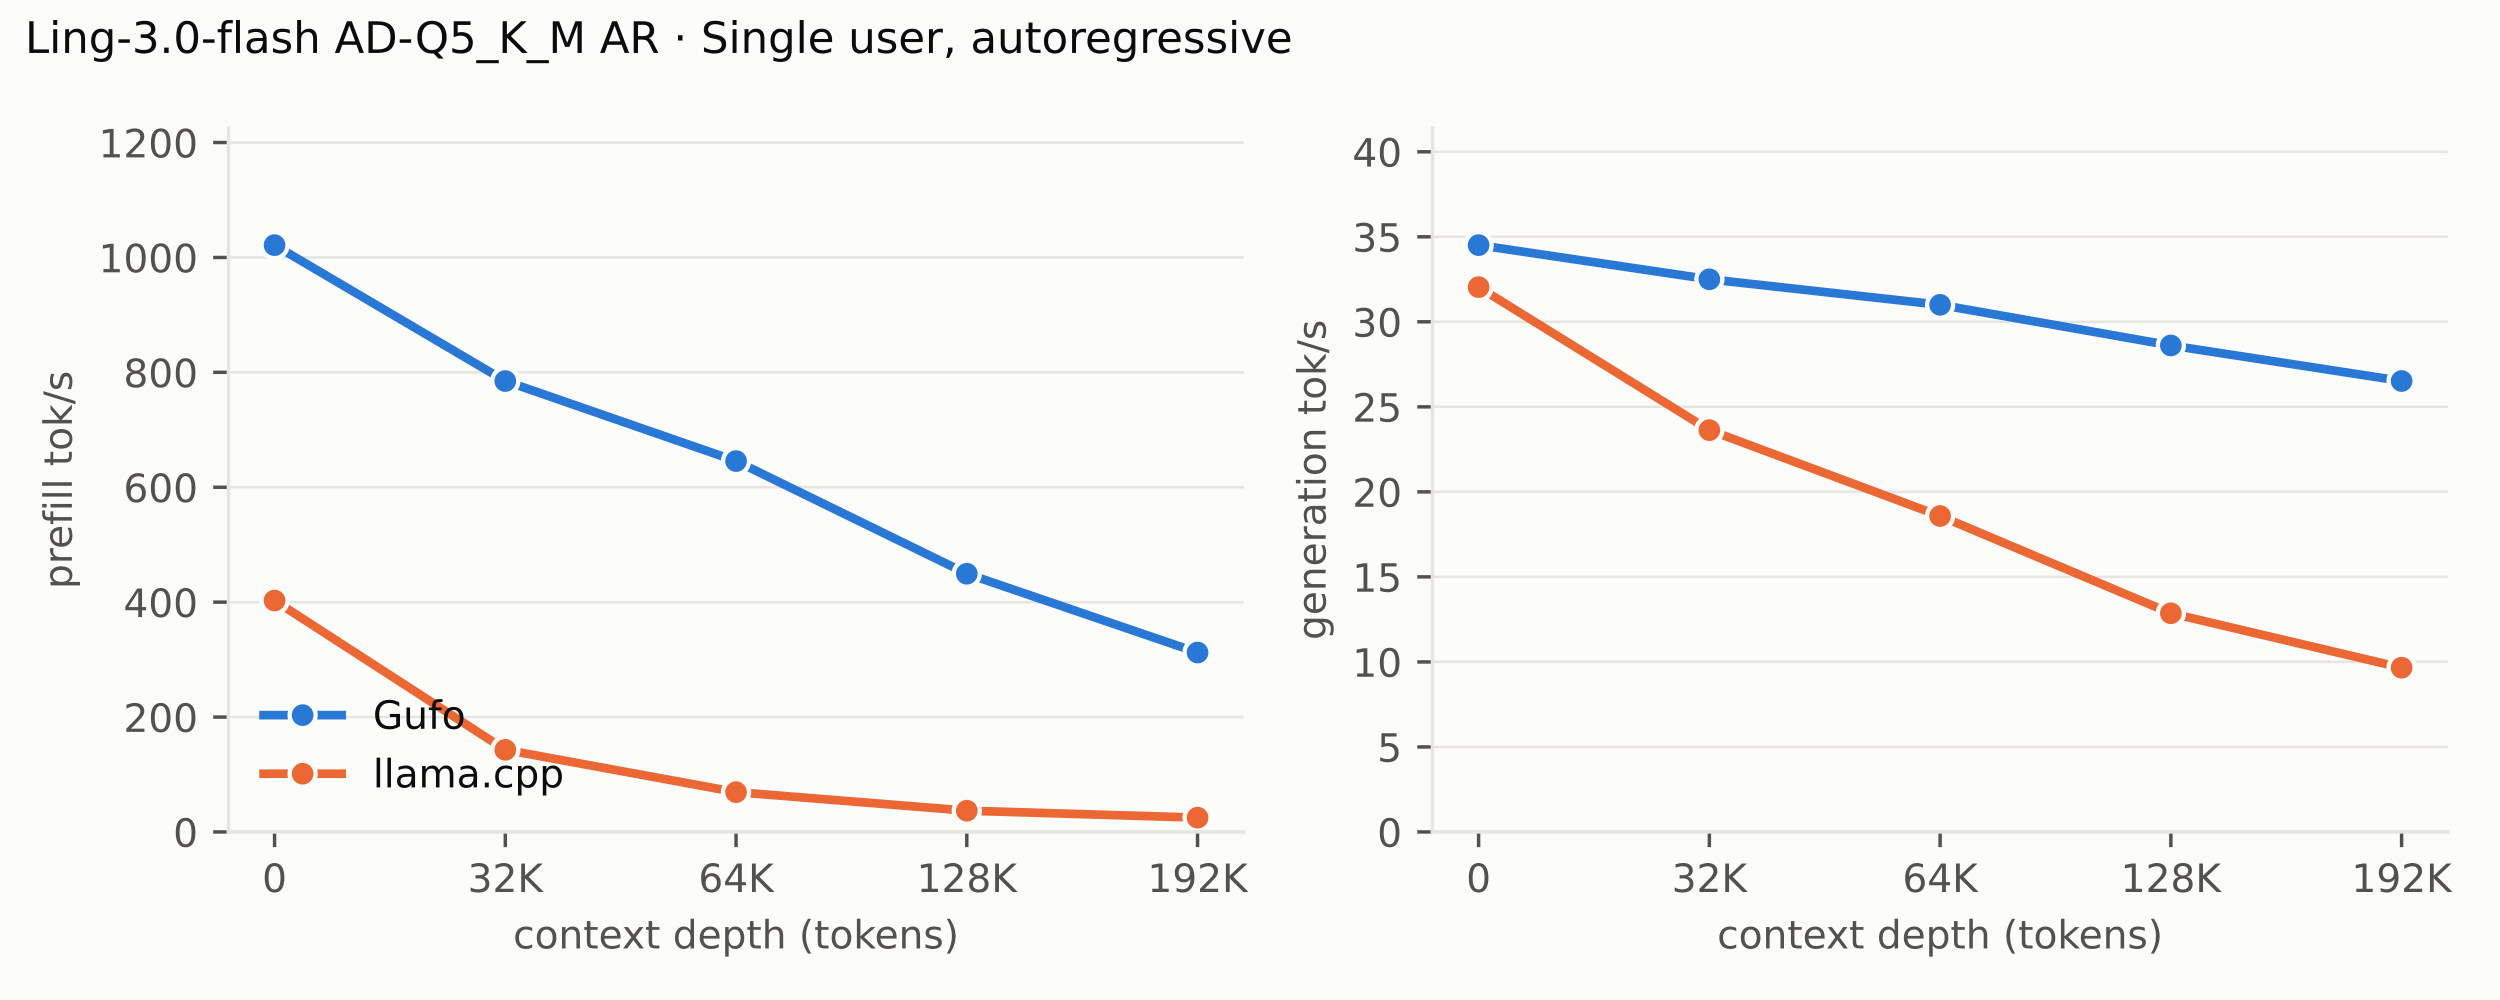
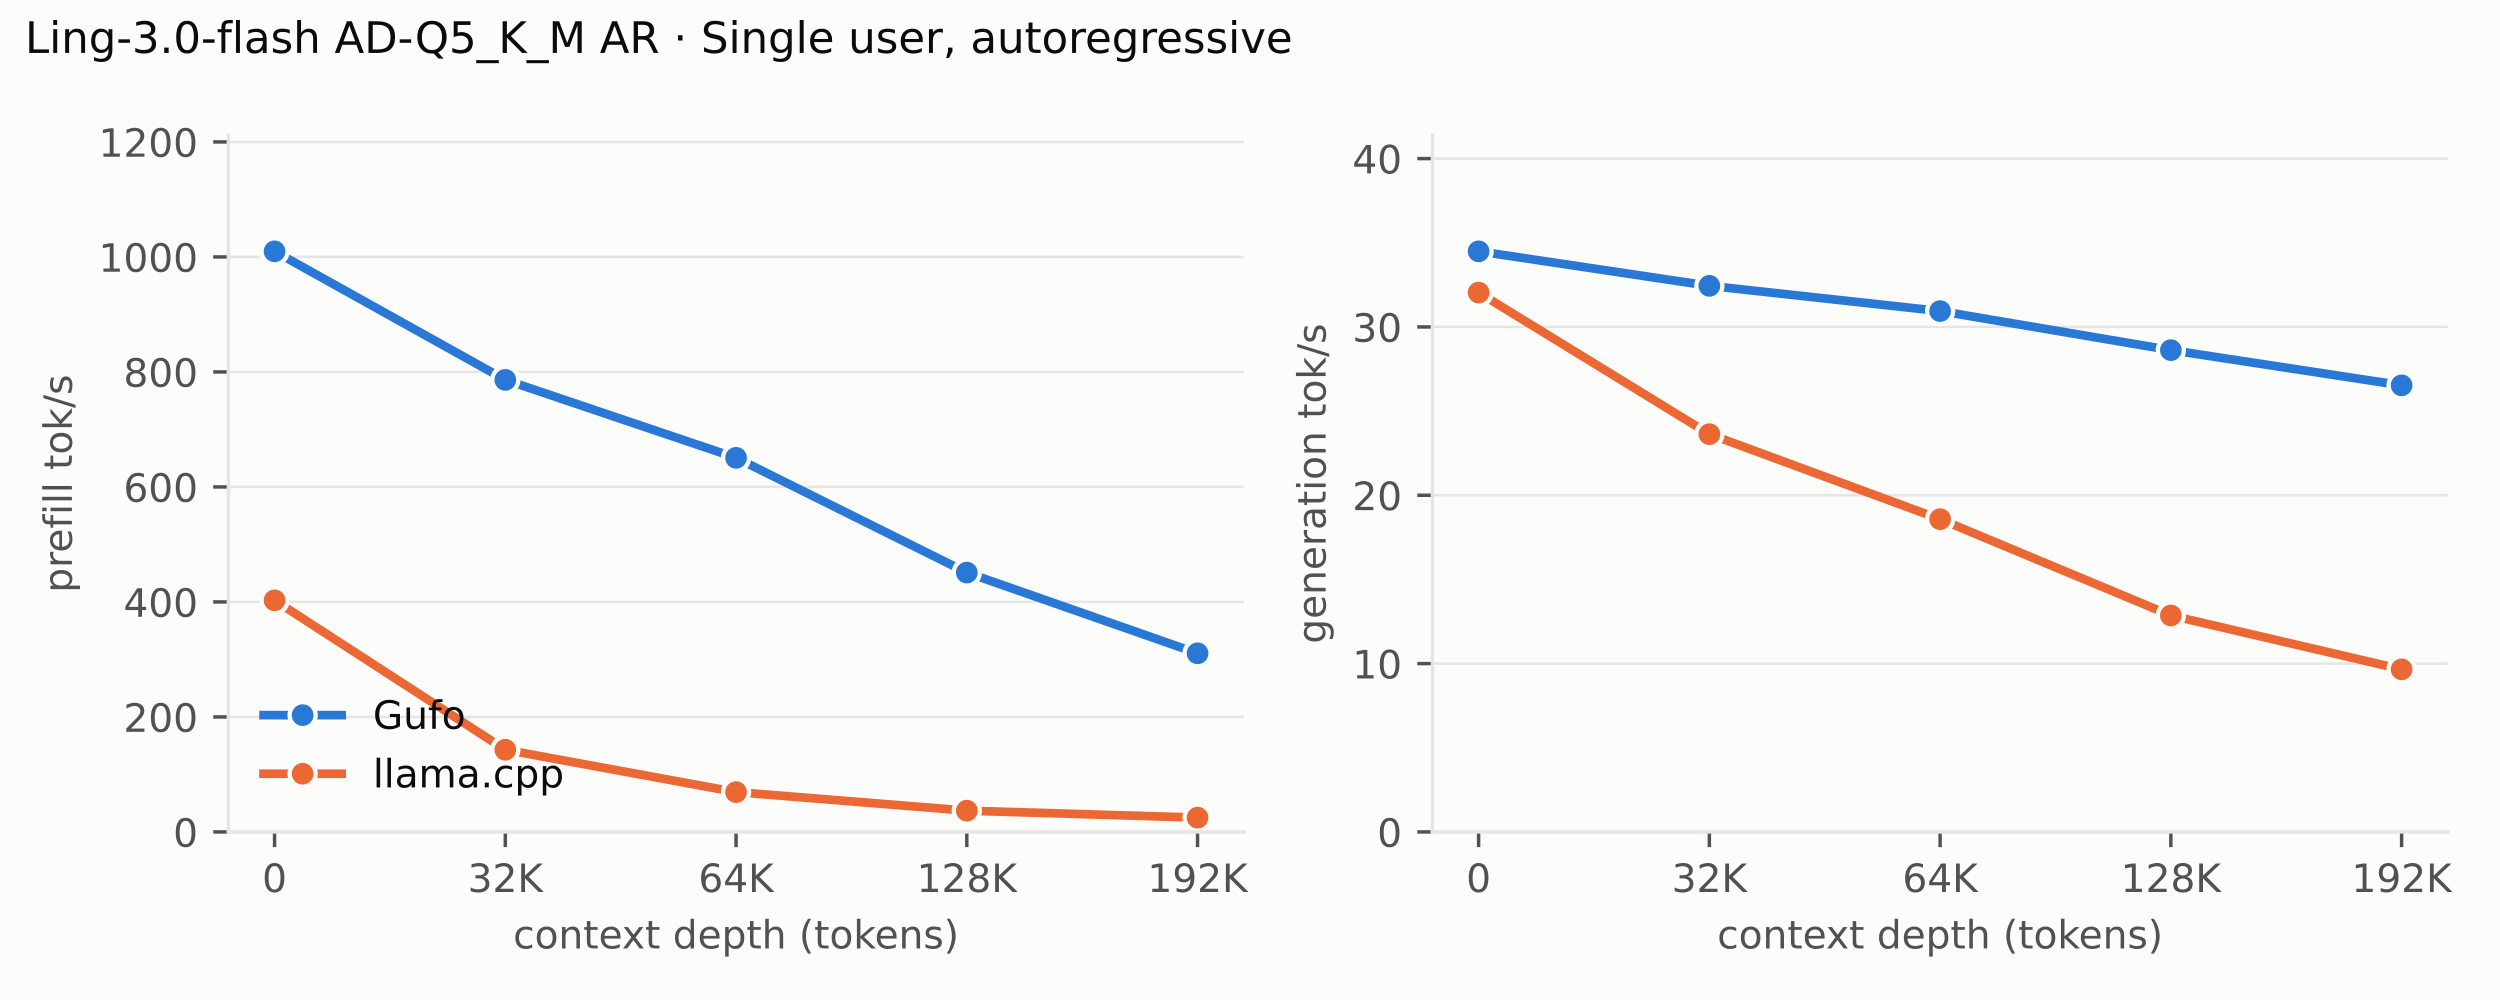
<svg xmlns="http://www.w3.org/2000/svg" xmlns:xlink="http://www.w3.org/1999/xlink" width="576pt" height="230.4pt" viewBox="0 0 576 230.4" version="1.1">
  <defs>
    <style type="text/css">*{stroke-linejoin: round; stroke-linecap: butt}</style>
  </defs>
  <g id="figure_1">
    <g id="patch_1">
      <path d="M 0 230.4 L 576 230.4 L 576 0 L 0 0 z " style="fill: #fcfcfb" />
    </g>
    <g id="axes_1">
      <g id="patch_2">
-         <path d="M 52.626 191.679 L 286.549 191.679 L 286.549 29.441 L 52.626 29.441 z " style="fill: #fcfcfb" />
+         <path d="M 52.626 191.679 L 286.549 191.679 L 286.549 31.154 L 52.626 31.154 z " style="fill: #fcfcfb" />
      </g>
      <g id="matplotlib.axis_1">
        <g id="xtick_1">
          <g id="line2d_1">
            <defs>
              <path id="m1ebf051f68" d="M 0 0 L 0 3.5 " style="stroke: #52514e; stroke-width: 0.8" />
            </defs>
            <g>
              <use xlink:href="#m1ebf051f68" x="63.259" y="191.679" style="fill: #52514e; stroke: #52514e; stroke-width: 0.8" />
            </g>
          </g>
          <g id="text_1">
            <text style="font-size: 9px; font-family: 'DejaVu Sans', 'Bitstream Vera Sans', 'Computer Modern Sans Serif', 'Lucida Grande', 'Verdana', 'Geneva', 'Lucid', 'Arial', 'Helvetica', 'Avant Garde', sans-serif; text-anchor: middle; fill: #52514e" x="63.259" y="205.517" transform="rotate(-0 63.25858 205.5172)">0</text>
          </g>
        </g>
        <g id="xtick_2">
          <g id="line2d_2">
            <g>
              <use xlink:href="#m1ebf051f68" x="116.423" y="191.679" style="fill: #52514e; stroke: #52514e; stroke-width: 0.8" />
            </g>
          </g>
          <g id="text_2">
            <text style="font-size: 9px; font-family: 'DejaVu Sans', 'Bitstream Vera Sans', 'Computer Modern Sans Serif', 'Lucida Grande', 'Verdana', 'Geneva', 'Lucid', 'Arial', 'Helvetica', 'Avant Garde', sans-serif; text-anchor: middle; fill: #52514e" x="116.423" y="205.517" transform="rotate(-0 116.423 205.5172)">32K</text>
          </g>
        </g>
        <g id="xtick_3">
          <g id="line2d_3">
            <g>
              <use xlink:href="#m1ebf051f68" x="169.587" y="191.679" style="fill: #52514e; stroke: #52514e; stroke-width: 0.8" />
            </g>
          </g>
          <g id="text_3">
            <text style="font-size: 9px; font-family: 'DejaVu Sans', 'Bitstream Vera Sans', 'Computer Modern Sans Serif', 'Lucida Grande', 'Verdana', 'Geneva', 'Lucid', 'Arial', 'Helvetica', 'Avant Garde', sans-serif; text-anchor: middle; fill: #52514e" x="169.587" y="205.517" transform="rotate(-0 169.5874 205.5172)">64K</text>
          </g>
        </g>
        <g id="xtick_4">
          <g id="line2d_4">
            <g>
              <use xlink:href="#m1ebf051f68" x="222.752" y="191.679" style="fill: #52514e; stroke: #52514e; stroke-width: 0.8" />
            </g>
          </g>
          <g id="text_4">
            <text style="font-size: 9px; font-family: 'DejaVu Sans', 'Bitstream Vera Sans', 'Computer Modern Sans Serif', 'Lucida Grande', 'Verdana', 'Geneva', 'Lucid', 'Arial', 'Helvetica', 'Avant Garde', sans-serif; text-anchor: middle; fill: #52514e" x="222.752" y="205.517" transform="rotate(-0 222.7517 205.5172)">128K</text>
          </g>
        </g>
        <g id="xtick_5">
          <g id="line2d_5">
            <g>
              <use xlink:href="#m1ebf051f68" x="275.916" y="191.679" style="fill: #52514e; stroke: #52514e; stroke-width: 0.8" />
            </g>
          </g>
          <g id="text_5">
            <text style="font-size: 9px; font-family: 'DejaVu Sans', 'Bitstream Vera Sans', 'Computer Modern Sans Serif', 'Lucida Grande', 'Verdana', 'Geneva', 'Lucid', 'Arial', 'Helvetica', 'Avant Garde', sans-serif; text-anchor: middle; fill: #52514e" x="275.916" y="205.517" transform="rotate(-0 275.9161 205.5172)">192K</text>
          </g>
        </g>
        <g id="text_6">
          <text style="font-size: 9px; font-family: 'DejaVu Sans', 'Bitstream Vera Sans', 'Computer Modern Sans Serif', 'Lucida Grande', 'Verdana', 'Geneva', 'Lucid', 'Arial', 'Helvetica', 'Avant Garde', sans-serif; text-anchor: middle; fill: #52514e" x="169.587" y="218.518" transform="rotate(-0 169.5874 218.5179)">context depth (tokens)</text>
        </g>
      </g>
      <g id="matplotlib.axis_2">
        <g id="ytick_1">
          <g id="line2d_6">
-             <path d="M 52.626 191.679 L 286.549 191.679 " clip-path="url(#pd41758e7b6)" style="fill: none; stroke: #e6e5e1; stroke-width: 0.6; stroke-linecap: square" />
+             <path d="M 52.626 191.679 L 286.549 191.679 " clip-path="url(#p9919500b2b)" style="fill: none; stroke: #e6e5e1; stroke-width: 0.6; stroke-linecap: square" />
          </g>
          <g id="line2d_7">
            <defs>
              <path id="m680e5b1e24" d="M 0 0 L -3.5 0 " style="stroke: #52514e; stroke-width: 0.8" />
            </defs>
            <g>
              <use xlink:href="#m680e5b1e24" x="52.626" y="191.679" style="fill: #52514e; stroke: #52514e; stroke-width: 0.8" />
            </g>
          </g>
          <g id="text_7">
            <text style="font-size: 9px; font-family: 'DejaVu Sans', 'Bitstream Vera Sans', 'Computer Modern Sans Serif', 'Lucida Grande', 'Verdana', 'Geneva', 'Lucid', 'Arial', 'Helvetica', 'Avant Garde', sans-serif; text-anchor: end; fill: #52514e" x="45.626" y="195.098" transform="rotate(-0 45.6257 195.0982)">0</text>
          </g>
        </g>
        <g id="ytick_2">
          <g id="line2d_8">
-             <path d="M 52.626 165.207 L 286.549 165.207 " clip-path="url(#pd41758e7b6)" style="fill: none; stroke: #e6e5e1; stroke-width: 0.6; stroke-linecap: square" />
+             <path d="M 52.626 165.182 L 286.549 165.182 " clip-path="url(#p9919500b2b)" style="fill: none; stroke: #e6e5e1; stroke-width: 0.6; stroke-linecap: square" />
          </g>
          <g id="line2d_9">
            <g>
-               <use xlink:href="#m680e5b1e24" x="52.626" y="165.207" style="fill: #52514e; stroke: #52514e; stroke-width: 0.8" />
+               <use xlink:href="#m680e5b1e24" x="52.626" y="165.182" style="fill: #52514e; stroke: #52514e; stroke-width: 0.8" />
            </g>
          </g>
          <g id="text_8">
-             <text style="font-size: 9px; font-family: 'DejaVu Sans', 'Bitstream Vera Sans', 'Computer Modern Sans Serif', 'Lucida Grande', 'Verdana', 'Geneva', 'Lucid', 'Arial', 'Helvetica', 'Avant Garde', sans-serif; text-anchor: end; fill: #52514e" x="45.626" y="168.626" transform="rotate(-0 45.6257 168.6261)">200</text>
+             <text style="font-size: 9px; font-family: 'DejaVu Sans', 'Bitstream Vera Sans', 'Computer Modern Sans Serif', 'Lucida Grande', 'Verdana', 'Geneva', 'Lucid', 'Arial', 'Helvetica', 'Avant Garde', sans-serif; text-anchor: end; fill: #52514e" x="45.626" y="168.601" transform="rotate(-0 45.6257 168.6013)">200</text>
          </g>
        </g>
        <g id="ytick_3">
          <g id="line2d_10">
-             <path d="M 52.626 138.735 L 286.549 138.735 " clip-path="url(#pd41758e7b6)" style="fill: none; stroke: #e6e5e1; stroke-width: 0.6; stroke-linecap: square" />
+             <path d="M 52.626 138.685 L 286.549 138.685 " clip-path="url(#p9919500b2b)" style="fill: none; stroke: #e6e5e1; stroke-width: 0.6; stroke-linecap: square" />
          </g>
          <g id="line2d_11">
            <g>
-               <use xlink:href="#m680e5b1e24" x="52.626" y="138.735" style="fill: #52514e; stroke: #52514e; stroke-width: 0.8" />
+               <use xlink:href="#m680e5b1e24" x="52.626" y="138.685" style="fill: #52514e; stroke: #52514e; stroke-width: 0.8" />
            </g>
          </g>
          <g id="text_9">
-             <text style="font-size: 9px; font-family: 'DejaVu Sans', 'Bitstream Vera Sans', 'Computer Modern Sans Serif', 'Lucida Grande', 'Verdana', 'Geneva', 'Lucid', 'Arial', 'Helvetica', 'Avant Garde', sans-serif; text-anchor: end; fill: #52514e" x="45.626" y="142.154" transform="rotate(-0 45.6257 142.1539)">400</text>
+             <text style="font-size: 9px; font-family: 'DejaVu Sans', 'Bitstream Vera Sans', 'Computer Modern Sans Serif', 'Lucida Grande', 'Verdana', 'Geneva', 'Lucid', 'Arial', 'Helvetica', 'Avant Garde', sans-serif; text-anchor: end; fill: #52514e" x="45.626" y="142.104" transform="rotate(-0 45.6257 142.1043)">400</text>
          </g>
        </g>
        <g id="ytick_4">
          <g id="line2d_12">
-             <path d="M 52.626 112.263 L 286.549 112.263 " clip-path="url(#pd41758e7b6)" style="fill: none; stroke: #e6e5e1; stroke-width: 0.6; stroke-linecap: square" />
+             <path d="M 52.626 112.188 L 286.549 112.188 " clip-path="url(#p9919500b2b)" style="fill: none; stroke: #e6e5e1; stroke-width: 0.6; stroke-linecap: square" />
          </g>
          <g id="line2d_13">
            <g>
-               <use xlink:href="#m680e5b1e24" x="52.626" y="112.263" style="fill: #52514e; stroke: #52514e; stroke-width: 0.8" />
+               <use xlink:href="#m680e5b1e24" x="52.626" y="112.188" style="fill: #52514e; stroke: #52514e; stroke-width: 0.8" />
            </g>
          </g>
          <g id="text_10">
-             <text style="font-size: 9px; font-family: 'DejaVu Sans', 'Bitstream Vera Sans', 'Computer Modern Sans Serif', 'Lucida Grande', 'Verdana', 'Geneva', 'Lucid', 'Arial', 'Helvetica', 'Avant Garde', sans-serif; text-anchor: end; fill: #52514e" x="45.626" y="115.682" transform="rotate(-0 45.6257 115.6817)">600</text>
+             <text style="font-size: 9px; font-family: 'DejaVu Sans', 'Bitstream Vera Sans', 'Computer Modern Sans Serif', 'Lucida Grande', 'Verdana', 'Geneva', 'Lucid', 'Arial', 'Helvetica', 'Avant Garde', sans-serif; text-anchor: end; fill: #52514e" x="45.626" y="115.607" transform="rotate(-0 45.6257 115.6073)">600</text>
          </g>
        </g>
        <g id="ytick_5">
          <g id="line2d_14">
-             <path d="M 52.626 85.791 L 286.549 85.791 " clip-path="url(#pd41758e7b6)" style="fill: none; stroke: #e6e5e1; stroke-width: 0.6; stroke-linecap: square" />
+             <path d="M 52.626 85.691 L 286.549 85.691 " clip-path="url(#p9919500b2b)" style="fill: none; stroke: #e6e5e1; stroke-width: 0.6; stroke-linecap: square" />
          </g>
          <g id="line2d_15">
            <g>
-               <use xlink:href="#m680e5b1e24" x="52.626" y="85.791" style="fill: #52514e; stroke: #52514e; stroke-width: 0.8" />
+               <use xlink:href="#m680e5b1e24" x="52.626" y="85.691" style="fill: #52514e; stroke: #52514e; stroke-width: 0.8" />
            </g>
          </g>
          <g id="text_11">
-             <text style="font-size: 9px; font-family: 'DejaVu Sans', 'Bitstream Vera Sans', 'Computer Modern Sans Serif', 'Lucida Grande', 'Verdana', 'Geneva', 'Lucid', 'Arial', 'Helvetica', 'Avant Garde', sans-serif; text-anchor: end; fill: #52514e" x="45.626" y="89.209" transform="rotate(-0 45.6257 89.20949)">800</text>
+             <text style="font-size: 9px; font-family: 'DejaVu Sans', 'Bitstream Vera Sans', 'Computer Modern Sans Serif', 'Lucida Grande', 'Verdana', 'Geneva', 'Lucid', 'Arial', 'Helvetica', 'Avant Garde', sans-serif; text-anchor: end; fill: #52514e" x="45.626" y="89.11" transform="rotate(-0 45.6257 89.11029)">800</text>
          </g>
        </g>
        <g id="ytick_6">
          <g id="line2d_16">
-             <path d="M 52.626 59.318 L 286.549 59.318 " clip-path="url(#pd41758e7b6)" style="fill: none; stroke: #e6e5e1; stroke-width: 0.6; stroke-linecap: square" />
+             <path d="M 52.626 59.194 L 286.549 59.194 " clip-path="url(#p9919500b2b)" style="fill: none; stroke: #e6e5e1; stroke-width: 0.6; stroke-linecap: square" />
          </g>
          <g id="line2d_17">
            <g>
-               <use xlink:href="#m680e5b1e24" x="52.626" y="59.318" style="fill: #52514e; stroke: #52514e; stroke-width: 0.8" />
+               <use xlink:href="#m680e5b1e24" x="52.626" y="59.194" style="fill: #52514e; stroke: #52514e; stroke-width: 0.8" />
            </g>
          </g>
          <g id="text_12">
-             <text style="font-size: 9px; font-family: 'DejaVu Sans', 'Bitstream Vera Sans', 'Computer Modern Sans Serif', 'Lucida Grande', 'Verdana', 'Geneva', 'Lucid', 'Arial', 'Helvetica', 'Avant Garde', sans-serif; text-anchor: end; fill: #52514e" x="45.626" y="62.737" transform="rotate(-0 45.6257 62.7373)">1000</text>
+             <text style="font-size: 9px; font-family: 'DejaVu Sans', 'Bitstream Vera Sans', 'Computer Modern Sans Serif', 'Lucida Grande', 'Verdana', 'Geneva', 'Lucid', 'Arial', 'Helvetica', 'Avant Garde', sans-serif; text-anchor: end; fill: #52514e" x="45.626" y="62.613" transform="rotate(-0 45.6257 62.61331)">1000</text>
          </g>
        </g>
        <g id="ytick_7">
          <g id="line2d_18">
-             <path d="M 52.626 32.846 L 286.549 32.846 " clip-path="url(#pd41758e7b6)" style="fill: none; stroke: #e6e5e1; stroke-width: 0.6; stroke-linecap: square" />
+             <path d="M 52.626 32.697 L 286.549 32.697 " clip-path="url(#p9919500b2b)" style="fill: none; stroke: #e6e5e1; stroke-width: 0.6; stroke-linecap: square" />
          </g>
          <g id="line2d_19">
            <g>
-               <use xlink:href="#m680e5b1e24" x="52.626" y="32.846" style="fill: #52514e; stroke: #52514e; stroke-width: 0.8" />
+               <use xlink:href="#m680e5b1e24" x="52.626" y="32.697" style="fill: #52514e; stroke: #52514e; stroke-width: 0.8" />
            </g>
          </g>
          <g id="text_13">
-             <text style="font-size: 9px; font-family: 'DejaVu Sans', 'Bitstream Vera Sans', 'Computer Modern Sans Serif', 'Lucida Grande', 'Verdana', 'Geneva', 'Lucid', 'Arial', 'Helvetica', 'Avant Garde', sans-serif; text-anchor: end; fill: #52514e" x="45.626" y="36.265" transform="rotate(-0 45.6257 36.26511)">1200</text>
+             <text style="font-size: 9px; font-family: 'DejaVu Sans', 'Bitstream Vera Sans', 'Computer Modern Sans Serif', 'Lucida Grande', 'Verdana', 'Geneva', 'Lucid', 'Arial', 'Helvetica', 'Avant Garde', sans-serif; text-anchor: end; fill: #52514e" x="45.626" y="36.116" transform="rotate(-0 45.6257 36.11632)">1200</text>
          </g>
        </g>
        <g id="text_14">
-           <text style="font-size: 9px; font-family: 'DejaVu Sans', 'Bitstream Vera Sans', 'Computer Modern Sans Serif', 'Lucida Grande', 'Verdana', 'Geneva', 'Lucid', 'Arial', 'Helvetica', 'Avant Garde', sans-serif; text-anchor: middle; fill: #52514e" x="16.559" y="110.56" transform="rotate(-90 16.55859 110.56)">prefill tok/s</text>
+           <text style="font-size: 9px; font-family: 'DejaVu Sans', 'Bitstream Vera Sans', 'Computer Modern Sans Serif', 'Lucida Grande', 'Verdana', 'Geneva', 'Lucid', 'Arial', 'Helvetica', 'Avant Garde', sans-serif; text-anchor: middle; fill: #52514e" x="16.559" y="111.416" transform="rotate(-90 16.55859 111.4165)">prefill tok/s</text>
        </g>
      </g>
      <g id="line2d_20">
-         <path d="M 63.259 56.481 L 116.423 87.794 L 169.587 106.228 L 222.752 132.186 L 275.916 150.343 " clip-path="url(#pd41758e7b6)" style="fill: none; stroke: #2a78d6; stroke-width: 2; stroke-linecap: square" />
+         <path d="M 63.259 57.908 L 116.423 87.525 L 169.587 105.481 L 222.752 131.926 L 275.916 150.523 " clip-path="url(#p9919500b2b)" style="fill: none; stroke: #2a78d6; stroke-width: 2; stroke-linecap: square" />
        <defs>
          <path id="m91930ba968" d="M 0 3 C 0.796 3 1.559 2.684 2.121 2.121 C 2.684 1.559 3 0.796 3 0 C 3 -0.796 2.684 -1.559 2.121 -2.121 C 1.559 -2.684 0.796 -3 0 -3 C -0.796 -3 -1.559 -2.684 -2.121 -2.121 C -2.684 -1.559 -3 -0.796 -3 0 C -3 0.796 -2.684 1.559 -2.121 2.121 C -1.559 2.684 -0.796 3 0 3 z " style="stroke: #fcfcfb" />
        </defs>
-         <g clip-path="url(#pd41758e7b6)">
-           <use xlink:href="#m91930ba968" x="63.259" y="56.481" style="fill: #2a78d6; stroke: #fcfcfb" />
-           <use xlink:href="#m91930ba968" x="116.423" y="87.794" style="fill: #2a78d6; stroke: #fcfcfb" />
-           <use xlink:href="#m91930ba968" x="169.587" y="106.228" style="fill: #2a78d6; stroke: #fcfcfb" />
-           <use xlink:href="#m91930ba968" x="222.752" y="132.186" style="fill: #2a78d6; stroke: #fcfcfb" />
-           <use xlink:href="#m91930ba968" x="275.916" y="150.343" style="fill: #2a78d6; stroke: #fcfcfb" />
+         <g clip-path="url(#p9919500b2b)">
+           <use xlink:href="#m91930ba968" x="63.259" y="57.908" style="fill: #2a78d6; stroke: #fcfcfb" />
+           <use xlink:href="#m91930ba968" x="116.423" y="87.525" style="fill: #2a78d6; stroke: #fcfcfb" />
+           <use xlink:href="#m91930ba968" x="169.587" y="105.481" style="fill: #2a78d6; stroke: #fcfcfb" />
+           <use xlink:href="#m91930ba968" x="222.752" y="131.926" style="fill: #2a78d6; stroke: #fcfcfb" />
+           <use xlink:href="#m91930ba968" x="275.916" y="150.523" style="fill: #2a78d6; stroke: #fcfcfb" />
        </g>
      </g>
      <g id="line2d_21">
-         <path d="M 63.259 138.362 L 116.423 172.762 L 169.587 182.509 L 222.752 186.786 L 275.916 188.386 " clip-path="url(#pd41758e7b6)" style="fill: none; stroke: #eb6834; stroke-width: 2; stroke-linecap: square" />
+         <path d="M 63.259 138.312 L 116.423 172.745 L 169.587 182.501 L 222.752 186.781 L 275.916 188.383 " clip-path="url(#p9919500b2b)" style="fill: none; stroke: #eb6834; stroke-width: 2; stroke-linecap: square" />
        <defs>
          <path id="ma0614988b8" d="M 0 3 C 0.796 3 1.559 2.684 2.121 2.121 C 2.684 1.559 3 0.796 3 0 C 3 -0.796 2.684 -1.559 2.121 -2.121 C 1.559 -2.684 0.796 -3 0 -3 C -0.796 -3 -1.559 -2.684 -2.121 -2.121 C -2.684 -1.559 -3 -0.796 -3 0 C -3 0.796 -2.684 1.559 -2.121 2.121 C -1.559 2.684 -0.796 3 0 3 z " style="stroke: #fcfcfb" />
        </defs>
-         <g clip-path="url(#pd41758e7b6)">
-           <use xlink:href="#ma0614988b8" x="63.259" y="138.362" style="fill: #eb6834; stroke: #fcfcfb" />
-           <use xlink:href="#ma0614988b8" x="116.423" y="172.762" style="fill: #eb6834; stroke: #fcfcfb" />
-           <use xlink:href="#ma0614988b8" x="169.587" y="182.509" style="fill: #eb6834; stroke: #fcfcfb" />
-           <use xlink:href="#ma0614988b8" x="222.752" y="186.786" style="fill: #eb6834; stroke: #fcfcfb" />
-           <use xlink:href="#ma0614988b8" x="275.916" y="188.386" style="fill: #eb6834; stroke: #fcfcfb" />
+         <g clip-path="url(#p9919500b2b)">
+           <use xlink:href="#ma0614988b8" x="63.259" y="138.312" style="fill: #eb6834; stroke: #fcfcfb" />
+           <use xlink:href="#ma0614988b8" x="116.423" y="172.745" style="fill: #eb6834; stroke: #fcfcfb" />
+           <use xlink:href="#ma0614988b8" x="169.587" y="182.501" style="fill: #eb6834; stroke: #fcfcfb" />
+           <use xlink:href="#ma0614988b8" x="222.752" y="186.781" style="fill: #eb6834; stroke: #fcfcfb" />
+           <use xlink:href="#ma0614988b8" x="275.916" y="188.383" style="fill: #eb6834; stroke: #fcfcfb" />
        </g>
      </g>
      <g id="patch_3">
-         <path d="M 52.626 191.679 L 52.626 29.441 " style="fill: none; stroke: #e6e5e1; stroke-width: 0.8; stroke-linejoin: miter; stroke-linecap: square" />
+         <path d="M 52.626 191.679 L 52.626 31.154 " style="fill: none; stroke: #e6e5e1; stroke-width: 0.8; stroke-linejoin: miter; stroke-linecap: square" />
      </g>
      <g id="patch_4">
        <path d="M 52.626 191.679 L 286.549 191.679 " style="fill: none; stroke: #e6e5e1; stroke-width: 0.8; stroke-linejoin: miter; stroke-linecap: square" />
      </g>
      <g id="legend_1">
        <g id="line2d_22">
          <path d="M 60.726 164.766 L 69.726 164.766 L 78.726 164.766 " style="fill: none; stroke: #2a78d6; stroke-width: 2; stroke-linecap: square" />
          <g>
            <use xlink:href="#m91930ba968" x="69.726" y="164.766" style="fill: #2a78d6; stroke: #fcfcfb" />
          </g>
        </g>
        <g id="text_15">
          <text style="font-size: 9px; font-family: 'DejaVu Sans', 'Bitstream Vera Sans', 'Computer Modern Sans Serif', 'Lucida Grande', 'Verdana', 'Geneva', 'Lucid', 'Arial', 'Helvetica', 'Avant Garde', sans-serif; text-anchor: start; fill: #0b0b0b" x="85.926" y="167.916" transform="rotate(-0 85.9257 167.9165)">Gufo</text>
        </g>
        <g id="line2d_23">
          <path d="M 60.726 178.267 L 69.726 178.267 L 78.726 178.267 " style="fill: none; stroke: #eb6834; stroke-width: 2; stroke-linecap: square" />
          <g>
            <use xlink:href="#ma0614988b8" x="69.726" y="178.267" style="fill: #eb6834; stroke: #fcfcfb" />
          </g>
        </g>
        <g id="text_16">
          <text style="font-size: 9px; font-family: 'DejaVu Sans', 'Bitstream Vera Sans', 'Computer Modern Sans Serif', 'Lucida Grande', 'Verdana', 'Geneva', 'Lucid', 'Arial', 'Helvetica', 'Avant Garde', sans-serif; text-anchor: start; fill: #0b0b0b" x="85.926" y="181.417" transform="rotate(-0 85.9257 181.4172)">llama.cpp</text>
        </g>
      </g>
    </g>
    <g id="axes_2">
      <g id="patch_5">
-         <path d="M 330.039 191.679 L 563.963 191.679 L 563.963 29.441 L 330.039 29.441 z " style="fill: #fcfcfb" />
+         <path d="M 330.039 191.679 L 563.963 191.679 L 563.963 31.154 L 330.039 31.154 z " style="fill: #fcfcfb" />
      </g>
      <g id="matplotlib.axis_3">
        <g id="xtick_6">
          <g id="line2d_24">
            <g>
              <use xlink:href="#m1ebf051f68" x="340.672" y="191.679" style="fill: #52514e; stroke: #52514e; stroke-width: 0.8" />
            </g>
          </g>
          <g id="text_17">
            <text style="font-size: 9px; font-family: 'DejaVu Sans', 'Bitstream Vera Sans', 'Computer Modern Sans Serif', 'Lucida Grande', 'Verdana', 'Geneva', 'Lucid', 'Arial', 'Helvetica', 'Avant Garde', sans-serif; text-anchor: middle; fill: #52514e" x="340.672" y="205.517" transform="rotate(-0 340.6723 205.5172)">0</text>
          </g>
        </g>
        <g id="xtick_7">
          <g id="line2d_25">
            <g>
              <use xlink:href="#m1ebf051f68" x="393.837" y="191.679" style="fill: #52514e; stroke: #52514e; stroke-width: 0.8" />
            </g>
          </g>
          <g id="text_18">
            <text style="font-size: 9px; font-family: 'DejaVu Sans', 'Bitstream Vera Sans', 'Computer Modern Sans Serif', 'Lucida Grande', 'Verdana', 'Geneva', 'Lucid', 'Arial', 'Helvetica', 'Avant Garde', sans-serif; text-anchor: middle; fill: #52514e" x="393.837" y="205.517" transform="rotate(-0 393.8367 205.5172)">32K</text>
          </g>
        </g>
        <g id="xtick_8">
          <g id="line2d_26">
            <g>
              <use xlink:href="#m1ebf051f68" x="447.001" y="191.679" style="fill: #52514e; stroke: #52514e; stroke-width: 0.8" />
            </g>
          </g>
          <g id="text_19">
            <text style="font-size: 9px; font-family: 'DejaVu Sans', 'Bitstream Vera Sans', 'Computer Modern Sans Serif', 'Lucida Grande', 'Verdana', 'Geneva', 'Lucid', 'Arial', 'Helvetica', 'Avant Garde', sans-serif; text-anchor: middle; fill: #52514e" x="447.001" y="205.517" transform="rotate(-0 447.0011 205.5172)">64K</text>
          </g>
        </g>
        <g id="xtick_9">
          <g id="line2d_27">
            <g>
              <use xlink:href="#m1ebf051f68" x="500.165" y="191.679" style="fill: #52514e; stroke: #52514e; stroke-width: 0.8" />
            </g>
          </g>
          <g id="text_20">
            <text style="font-size: 9px; font-family: 'DejaVu Sans', 'Bitstream Vera Sans', 'Computer Modern Sans Serif', 'Lucida Grande', 'Verdana', 'Geneva', 'Lucid', 'Arial', 'Helvetica', 'Avant Garde', sans-serif; text-anchor: middle; fill: #52514e" x="500.165" y="205.517" transform="rotate(-0 500.1655 205.5172)">128K</text>
          </g>
        </g>
        <g id="xtick_10">
          <g id="line2d_28">
            <g>
              <use xlink:href="#m1ebf051f68" x="553.33" y="191.679" style="fill: #52514e; stroke: #52514e; stroke-width: 0.8" />
            </g>
          </g>
          <g id="text_21">
            <text style="font-size: 9px; font-family: 'DejaVu Sans', 'Bitstream Vera Sans', 'Computer Modern Sans Serif', 'Lucida Grande', 'Verdana', 'Geneva', 'Lucid', 'Arial', 'Helvetica', 'Avant Garde', sans-serif; text-anchor: middle; fill: #52514e" x="553.33" y="205.517" transform="rotate(-0 553.3299 205.5172)">192K</text>
          </g>
        </g>
        <g id="text_22">
          <text style="font-size: 9px; font-family: 'DejaVu Sans', 'Bitstream Vera Sans', 'Computer Modern Sans Serif', 'Lucida Grande', 'Verdana', 'Geneva', 'Lucid', 'Arial', 'Helvetica', 'Avant Garde', sans-serif; text-anchor: middle; fill: #52514e" x="447.001" y="218.518" transform="rotate(-0 447.0011 218.5179)">context depth (tokens)</text>
        </g>
      </g>
      <g id="matplotlib.axis_4">
        <g id="ytick_8">
          <g id="line2d_29">
-             <path d="M 330.039 191.679 L 563.963 191.679 " clip-path="url(#p43919a8b4a)" style="fill: none; stroke: #e6e5e1; stroke-width: 0.6; stroke-linecap: square" />
+             <path d="M 330.039 191.679 L 563.963 191.679 " clip-path="url(#pece6fd01c3)" style="fill: none; stroke: #e6e5e1; stroke-width: 0.6; stroke-linecap: square" />
          </g>
          <g id="line2d_30">
            <g>
              <use xlink:href="#m680e5b1e24" x="330.039" y="191.679" style="fill: #52514e; stroke: #52514e; stroke-width: 0.8" />
            </g>
          </g>
          <g id="text_23">
            <text style="font-size: 9px; font-family: 'DejaVu Sans', 'Bitstream Vera Sans', 'Computer Modern Sans Serif', 'Lucida Grande', 'Verdana', 'Geneva', 'Lucid', 'Arial', 'Helvetica', 'Avant Garde', sans-serif; text-anchor: end; fill: #52514e" x="323.039" y="195.098" transform="rotate(-0 323.0395 195.0982)">0</text>
          </g>
        </g>
        <g id="ytick_9">
          <g id="line2d_31">
-             <path d="M 330.039 172.091 L 563.963 172.091 " clip-path="url(#p43919a8b4a)" style="fill: none; stroke: #e6e5e1; stroke-width: 0.6; stroke-linecap: square" />
+             <path d="M 330.039 152.894 L 563.963 152.894 " clip-path="url(#pece6fd01c3)" style="fill: none; stroke: #e6e5e1; stroke-width: 0.6; stroke-linecap: square" />
          </g>
          <g id="line2d_32">
            <g>
-               <use xlink:href="#m680e5b1e24" x="330.039" y="172.091" style="fill: #52514e; stroke: #52514e; stroke-width: 0.8" />
+               <use xlink:href="#m680e5b1e24" x="330.039" y="152.894" style="fill: #52514e; stroke: #52514e; stroke-width: 0.8" />
            </g>
          </g>
          <g id="text_24">
-             <text style="font-size: 9px; font-family: 'DejaVu Sans', 'Bitstream Vera Sans', 'Computer Modern Sans Serif', 'Lucida Grande', 'Verdana', 'Geneva', 'Lucid', 'Arial', 'Helvetica', 'Avant Garde', sans-serif; text-anchor: end; fill: #52514e" x="323.039" y="175.51" transform="rotate(-0 323.0395 175.5099)">5</text>
+             <text style="font-size: 9px; font-family: 'DejaVu Sans', 'Bitstream Vera Sans', 'Computer Modern Sans Serif', 'Lucida Grande', 'Verdana', 'Geneva', 'Lucid', 'Arial', 'Helvetica', 'Avant Garde', sans-serif; text-anchor: end; fill: #52514e" x="323.039" y="156.313" transform="rotate(-0 323.0395 156.3127)">10</text>
          </g>
        </g>
        <g id="ytick_10">
          <g id="line2d_33">
-             <path d="M 330.039 152.503 L 563.963 152.503 " clip-path="url(#p43919a8b4a)" style="fill: none; stroke: #e6e5e1; stroke-width: 0.6; stroke-linecap: square" />
+             <path d="M 330.039 114.108 L 563.963 114.108 " clip-path="url(#pece6fd01c3)" style="fill: none; stroke: #e6e5e1; stroke-width: 0.6; stroke-linecap: square" />
          </g>
          <g id="line2d_34">
            <g>
-               <use xlink:href="#m680e5b1e24" x="330.039" y="152.503" style="fill: #52514e; stroke: #52514e; stroke-width: 0.8" />
+               <use xlink:href="#m680e5b1e24" x="330.039" y="114.108" style="fill: #52514e; stroke: #52514e; stroke-width: 0.8" />
            </g>
          </g>
          <g id="text_25">
-             <text style="font-size: 9px; font-family: 'DejaVu Sans', 'Bitstream Vera Sans', 'Computer Modern Sans Serif', 'Lucida Grande', 'Verdana', 'Geneva', 'Lucid', 'Arial', 'Helvetica', 'Avant Garde', sans-serif; text-anchor: end; fill: #52514e" x="323.039" y="155.922" transform="rotate(-0 323.0395 155.9215)">10</text>
+             <text style="font-size: 9px; font-family: 'DejaVu Sans', 'Bitstream Vera Sans', 'Computer Modern Sans Serif', 'Lucida Grande', 'Verdana', 'Geneva', 'Lucid', 'Arial', 'Helvetica', 'Avant Garde', sans-serif; text-anchor: end; fill: #52514e" x="323.039" y="117.527" transform="rotate(-0 323.0395 117.5271)">20</text>
          </g>
        </g>
        <g id="ytick_11">
          <g id="line2d_35">
-             <path d="M 330.039 132.914 L 563.963 132.914 " clip-path="url(#p43919a8b4a)" style="fill: none; stroke: #e6e5e1; stroke-width: 0.6; stroke-linecap: square" />
+             <path d="M 330.039 75.323 L 563.963 75.323 " clip-path="url(#pece6fd01c3)" style="fill: none; stroke: #e6e5e1; stroke-width: 0.6; stroke-linecap: square" />
          </g>
          <g id="line2d_36">
            <g>
-               <use xlink:href="#m680e5b1e24" x="330.039" y="132.914" style="fill: #52514e; stroke: #52514e; stroke-width: 0.8" />
+               <use xlink:href="#m680e5b1e24" x="330.039" y="75.323" style="fill: #52514e; stroke: #52514e; stroke-width: 0.8" />
            </g>
          </g>
          <g id="text_26">
-             <text style="font-size: 9px; font-family: 'DejaVu Sans', 'Bitstream Vera Sans', 'Computer Modern Sans Serif', 'Lucida Grande', 'Verdana', 'Geneva', 'Lucid', 'Arial', 'Helvetica', 'Avant Garde', sans-serif; text-anchor: end; fill: #52514e" x="323.039" y="136.333" transform="rotate(-0 323.0395 136.3332)">15</text>
+             <text style="font-size: 9px; font-family: 'DejaVu Sans', 'Bitstream Vera Sans', 'Computer Modern Sans Serif', 'Lucida Grande', 'Verdana', 'Geneva', 'Lucid', 'Arial', 'Helvetica', 'Avant Garde', sans-serif; text-anchor: end; fill: #52514e" x="323.039" y="78.742" transform="rotate(-0 323.0395 78.74159)">30</text>
          </g>
        </g>
        <g id="ytick_12">
          <g id="line2d_37">
-             <path d="M 330.039 113.326 L 563.963 113.326 " clip-path="url(#p43919a8b4a)" style="fill: none; stroke: #e6e5e1; stroke-width: 0.6; stroke-linecap: square" />
+             <path d="M 330.039 36.537 L 563.963 36.537 " clip-path="url(#pece6fd01c3)" style="fill: none; stroke: #e6e5e1; stroke-width: 0.6; stroke-linecap: square" />
          </g>
          <g id="line2d_38">
            <g>
-               <use xlink:href="#m680e5b1e24" x="330.039" y="113.326" style="fill: #52514e; stroke: #52514e; stroke-width: 0.8" />
+               <use xlink:href="#m680e5b1e24" x="330.039" y="36.537" style="fill: #52514e; stroke: #52514e; stroke-width: 0.8" />
            </g>
          </g>
          <g id="text_27">
-             <text style="font-size: 9px; font-family: 'DejaVu Sans', 'Bitstream Vera Sans', 'Computer Modern Sans Serif', 'Lucida Grande', 'Verdana', 'Geneva', 'Lucid', 'Arial', 'Helvetica', 'Avant Garde', sans-serif; text-anchor: end; fill: #52514e" x="323.039" y="116.745" transform="rotate(-0 323.0395 116.7449)">20</text>
-           </g>
-         </g>
-         <g id="ytick_13">
-           <g id="line2d_39">
-             <path d="M 330.039 93.738 L 563.963 93.738 " clip-path="url(#p43919a8b4a)" style="fill: none; stroke: #e6e5e1; stroke-width: 0.6; stroke-linecap: square" />
-           </g>
-           <g id="line2d_40">
-             <g>
-               <use xlink:href="#m680e5b1e24" x="330.039" y="93.738" style="fill: #52514e; stroke: #52514e; stroke-width: 0.8" />
-             </g>
-           </g>
-           <g id="text_28">
-             <text style="font-size: 9px; font-family: 'DejaVu Sans', 'Bitstream Vera Sans', 'Computer Modern Sans Serif', 'Lucida Grande', 'Verdana', 'Geneva', 'Lucid', 'Arial', 'Helvetica', 'Avant Garde', sans-serif; text-anchor: end; fill: #52514e" x="323.039" y="97.157" transform="rotate(-0 323.0395 97.15651)">25</text>
-           </g>
-         </g>
-         <g id="ytick_14">
-           <g id="line2d_41">
-             <path d="M 330.039 74.149 L 563.963 74.149 " clip-path="url(#p43919a8b4a)" style="fill: none; stroke: #e6e5e1; stroke-width: 0.6; stroke-linecap: square" />
-           </g>
-           <g id="line2d_42">
-             <g>
-               <use xlink:href="#m680e5b1e24" x="330.039" y="74.149" style="fill: #52514e; stroke: #52514e; stroke-width: 0.8" />
-             </g>
-           </g>
-           <g id="text_29">
-             <text style="font-size: 9px; font-family: 'DejaVu Sans', 'Bitstream Vera Sans', 'Computer Modern Sans Serif', 'Lucida Grande', 'Verdana', 'Geneva', 'Lucid', 'Arial', 'Helvetica', 'Avant Garde', sans-serif; text-anchor: end; fill: #52514e" x="323.039" y="77.568" transform="rotate(-0 323.0395 77.56817)">30</text>
-           </g>
-         </g>
-         <g id="ytick_15">
-           <g id="line2d_43">
-             <path d="M 330.039 54.561 L 563.963 54.561 " clip-path="url(#p43919a8b4a)" style="fill: none; stroke: #e6e5e1; stroke-width: 0.6; stroke-linecap: square" />
-           </g>
-           <g id="line2d_44">
-             <g>
-               <use xlink:href="#m680e5b1e24" x="330.039" y="54.561" style="fill: #52514e; stroke: #52514e; stroke-width: 0.8" />
-             </g>
-           </g>
-           <g id="text_30">
-             <text style="font-size: 9px; font-family: 'DejaVu Sans', 'Bitstream Vera Sans', 'Computer Modern Sans Serif', 'Lucida Grande', 'Verdana', 'Geneva', 'Lucid', 'Arial', 'Helvetica', 'Avant Garde', sans-serif; text-anchor: end; fill: #52514e" x="323.039" y="57.98" transform="rotate(-0 323.0395 57.97982)">35</text>
-           </g>
-         </g>
-         <g id="ytick_16">
-           <g id="line2d_45">
-             <path d="M 330.039 34.973 L 563.963 34.973 " clip-path="url(#p43919a8b4a)" style="fill: none; stroke: #e6e5e1; stroke-width: 0.6; stroke-linecap: square" />
-           </g>
-           <g id="line2d_46">
-             <g>
-               <use xlink:href="#m680e5b1e24" x="330.039" y="34.973" style="fill: #52514e; stroke: #52514e; stroke-width: 0.8" />
-             </g>
-           </g>
-           <g id="text_31">
-             <text style="font-size: 9px; font-family: 'DejaVu Sans', 'Bitstream Vera Sans', 'Computer Modern Sans Serif', 'Lucida Grande', 'Verdana', 'Geneva', 'Lucid', 'Arial', 'Helvetica', 'Avant Garde', sans-serif; text-anchor: end; fill: #52514e" x="323.039" y="38.391" transform="rotate(-0 323.0395 38.39147)">40</text>
-           </g>
-         </g>
-         <g id="text_32">
-           <text style="font-size: 9px; font-family: 'DejaVu Sans', 'Bitstream Vera Sans', 'Computer Modern Sans Serif', 'Lucida Grande', 'Verdana', 'Geneva', 'Lucid', 'Arial', 'Helvetica', 'Avant Garde', sans-serif; text-anchor: middle; fill: #52514e" x="305.425" y="110.56" transform="rotate(-90 305.4248 110.56)">generation tok/s</text>
-         </g>
-       </g>
-       <g id="line2d_47">
-         <path d="M 340.672 56.481 L 393.837 64.355 L 447.001 70.232 L 500.165 79.595 L 553.33 87.783 " clip-path="url(#p43919a8b4a)" style="fill: none; stroke: #2a78d6; stroke-width: 2; stroke-linecap: square" />
-         <g clip-path="url(#p43919a8b4a)">
-           <use xlink:href="#m91930ba968" x="340.672" y="56.481" style="fill: #2a78d6; stroke: #fcfcfb" />
-           <use xlink:href="#m91930ba968" x="393.837" y="64.355" style="fill: #2a78d6; stroke: #fcfcfb" />
-           <use xlink:href="#m91930ba968" x="447.001" y="70.232" style="fill: #2a78d6; stroke: #fcfcfb" />
-           <use xlink:href="#m91930ba968" x="500.165" y="79.595" style="fill: #2a78d6; stroke: #fcfcfb" />
-           <use xlink:href="#m91930ba968" x="553.33" y="87.783" style="fill: #2a78d6; stroke: #fcfcfb" />
-         </g>
-       </g>
-       <g id="line2d_48">
-         <path d="M 340.672 66.157 L 393.837 99.105 L 447.001 118.889 L 500.165 141.298 L 553.33 153.835 " clip-path="url(#p43919a8b4a)" style="fill: none; stroke: #eb6834; stroke-width: 2; stroke-linecap: square" />
-         <g clip-path="url(#p43919a8b4a)">
-           <use xlink:href="#ma0614988b8" x="340.672" y="66.157" style="fill: #eb6834; stroke: #fcfcfb" />
-           <use xlink:href="#ma0614988b8" x="393.837" y="99.105" style="fill: #eb6834; stroke: #fcfcfb" />
-           <use xlink:href="#ma0614988b8" x="447.001" y="118.889" style="fill: #eb6834; stroke: #fcfcfb" />
-           <use xlink:href="#ma0614988b8" x="500.165" y="141.298" style="fill: #eb6834; stroke: #fcfcfb" />
-           <use xlink:href="#ma0614988b8" x="553.33" y="153.835" style="fill: #eb6834; stroke: #fcfcfb" />
+             <text style="font-size: 9px; font-family: 'DejaVu Sans', 'Bitstream Vera Sans', 'Computer Modern Sans Serif', 'Lucida Grande', 'Verdana', 'Geneva', 'Lucid', 'Arial', 'Helvetica', 'Avant Garde', sans-serif; text-anchor: end; fill: #52514e" x="323.039" y="39.956" transform="rotate(-0 323.0395 39.95604)">40</text>
+           </g>
+         </g>
+         <g id="text_28">
+           <text style="font-size: 9px; font-family: 'DejaVu Sans', 'Bitstream Vera Sans', 'Computer Modern Sans Serif', 'Lucida Grande', 'Verdana', 'Geneva', 'Lucid', 'Arial', 'Helvetica', 'Avant Garde', sans-serif; text-anchor: middle; fill: #52514e" x="305.425" y="111.416" transform="rotate(-90 305.4248 111.4165)">generation tok/s</text>
+         </g>
+       </g>
+       <g id="line2d_39">
+         <path d="M 340.672 57.908 L 393.837 65.859 L 447.001 71.677 L 500.165 80.675 L 553.33 88.781 " clip-path="url(#pece6fd01c3)" style="fill: none; stroke: #2a78d6; stroke-width: 2; stroke-linecap: square" />
+         <g clip-path="url(#pece6fd01c3)">
+           <use xlink:href="#m91930ba968" x="340.672" y="57.908" style="fill: #2a78d6; stroke: #fcfcfb" />
+           <use xlink:href="#m91930ba968" x="393.837" y="65.859" style="fill: #2a78d6; stroke: #fcfcfb" />
+           <use xlink:href="#m91930ba968" x="447.001" y="71.677" style="fill: #2a78d6; stroke: #fcfcfb" />
+           <use xlink:href="#m91930ba968" x="500.165" y="80.675" style="fill: #2a78d6; stroke: #fcfcfb" />
+           <use xlink:href="#m91930ba968" x="553.33" y="88.781" style="fill: #2a78d6; stroke: #fcfcfb" />
+         </g>
+       </g>
+       <g id="line2d_40">
+         <path d="M 340.672 67.41 L 393.837 100.029 L 447.001 119.616 L 500.165 141.801 L 553.33 154.212 " clip-path="url(#pece6fd01c3)" style="fill: none; stroke: #eb6834; stroke-width: 2; stroke-linecap: square" />
+         <g clip-path="url(#pece6fd01c3)">
+           <use xlink:href="#ma0614988b8" x="340.672" y="67.41" style="fill: #eb6834; stroke: #fcfcfb" />
+           <use xlink:href="#ma0614988b8" x="393.837" y="100.029" style="fill: #eb6834; stroke: #fcfcfb" />
+           <use xlink:href="#ma0614988b8" x="447.001" y="119.616" style="fill: #eb6834; stroke: #fcfcfb" />
+           <use xlink:href="#ma0614988b8" x="500.165" y="141.801" style="fill: #eb6834; stroke: #fcfcfb" />
+           <use xlink:href="#ma0614988b8" x="553.33" y="154.212" style="fill: #eb6834; stroke: #fcfcfb" />
        </g>
      </g>
      <g id="patch_6">
-         <path d="M 330.039 191.679 L 330.039 29.441 " style="fill: none; stroke: #e6e5e1; stroke-width: 0.8; stroke-linejoin: miter; stroke-linecap: square" />
+         <path d="M 330.039 191.679 L 330.039 31.154 " style="fill: none; stroke: #e6e5e1; stroke-width: 0.8; stroke-linejoin: miter; stroke-linecap: square" />
      </g>
      <g id="patch_7">
        <path d="M 330.039 191.679 L 563.963 191.679 " style="fill: none; stroke: #e6e5e1; stroke-width: 0.8; stroke-linejoin: miter; stroke-linecap: square" />
      </g>
    </g>
-     <g id="text_33">
+     <g id="text_29">
      <text style="font-size: 10px; font-family: 'DejaVu Sans', 'Bitstream Vera Sans', 'Computer Modern Sans Serif', 'Lucida Grande', 'Verdana', 'Geneva', 'Lucid', 'Arial', 'Helvetica', 'Avant Garde', sans-serif; text-anchor: start; fill: #0b0b0b" x="5.76" y="12.206" transform="rotate(-0 5.76 12.20644)">Ling-3.0-flash AD-Q5_K_M AR · Single user, autoregressive</text>
    </g>
  </g>
  <defs>
-     <clipPath id="pd41758e7b6">
-       <rect x="52.626" y="29.441" width="233.923" height="162.239" />
+     <clipPath id="p9919500b2b">
+       <rect x="52.626" y="31.154" width="233.923" height="160.526" />
    </clipPath>
-     <clipPath id="p43919a8b4a">
-       <rect x="330.039" y="29.441" width="233.923" height="162.239" />
+     <clipPath id="pece6fd01c3">
+       <rect x="330.039" y="31.154" width="233.923" height="160.526" />
    </clipPath>
  </defs>
</svg>
